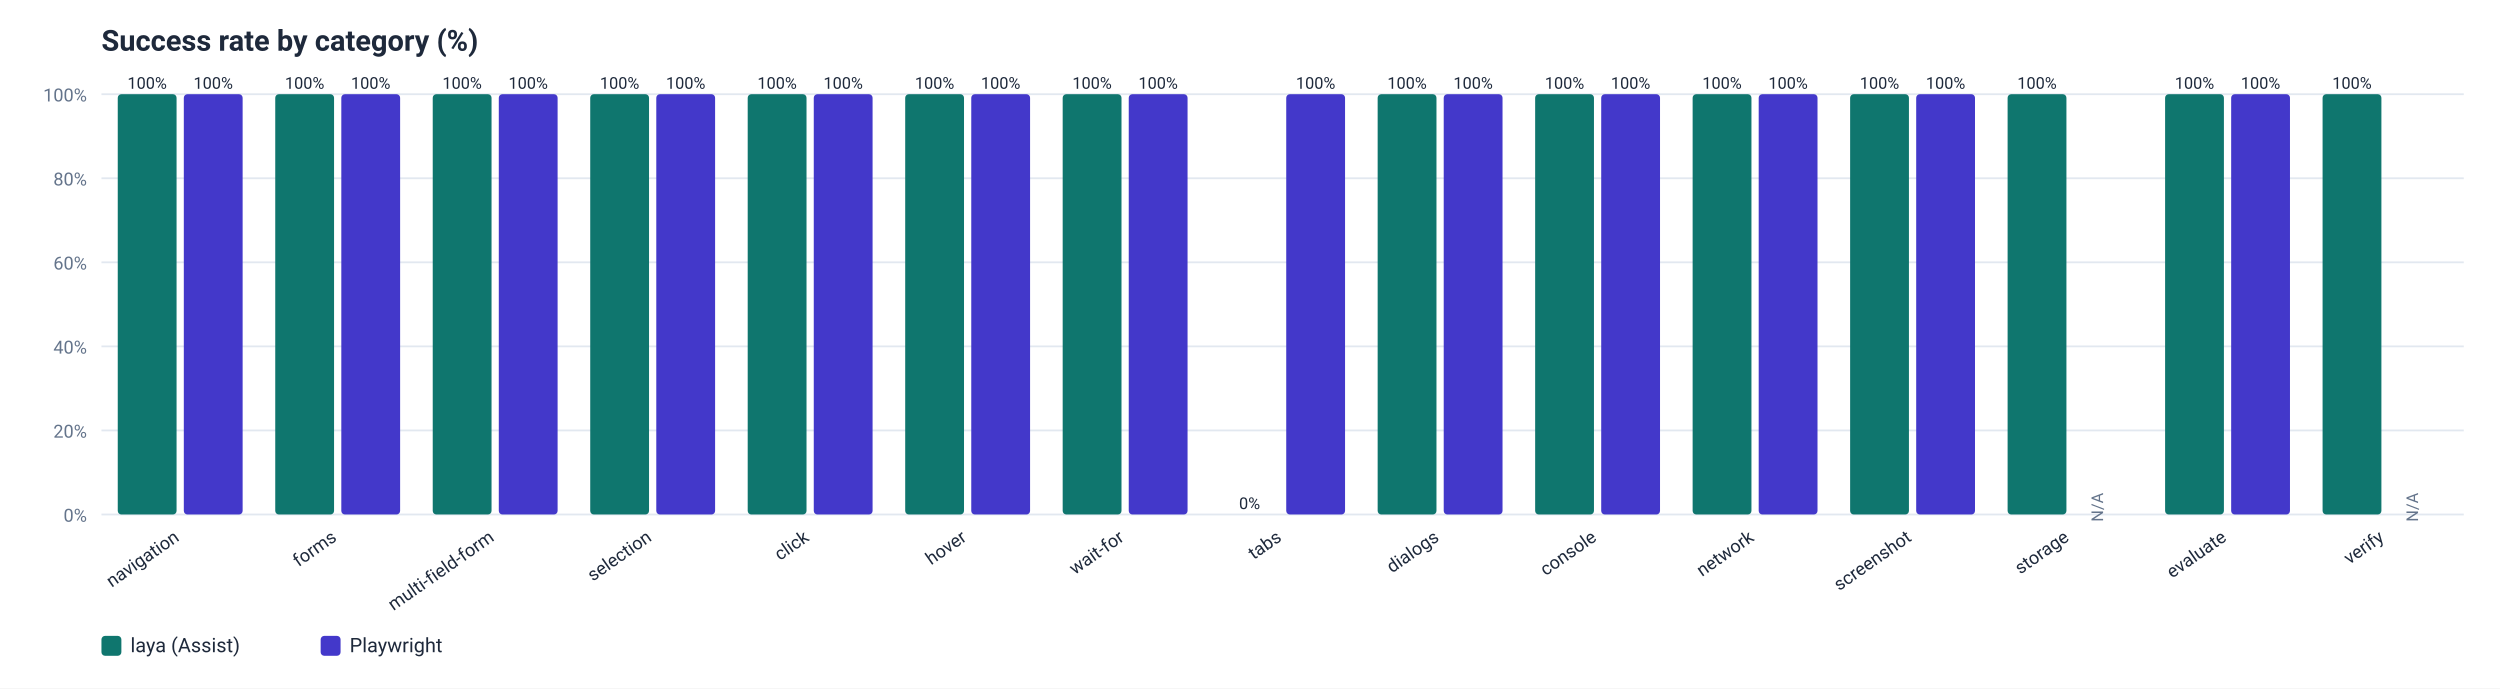
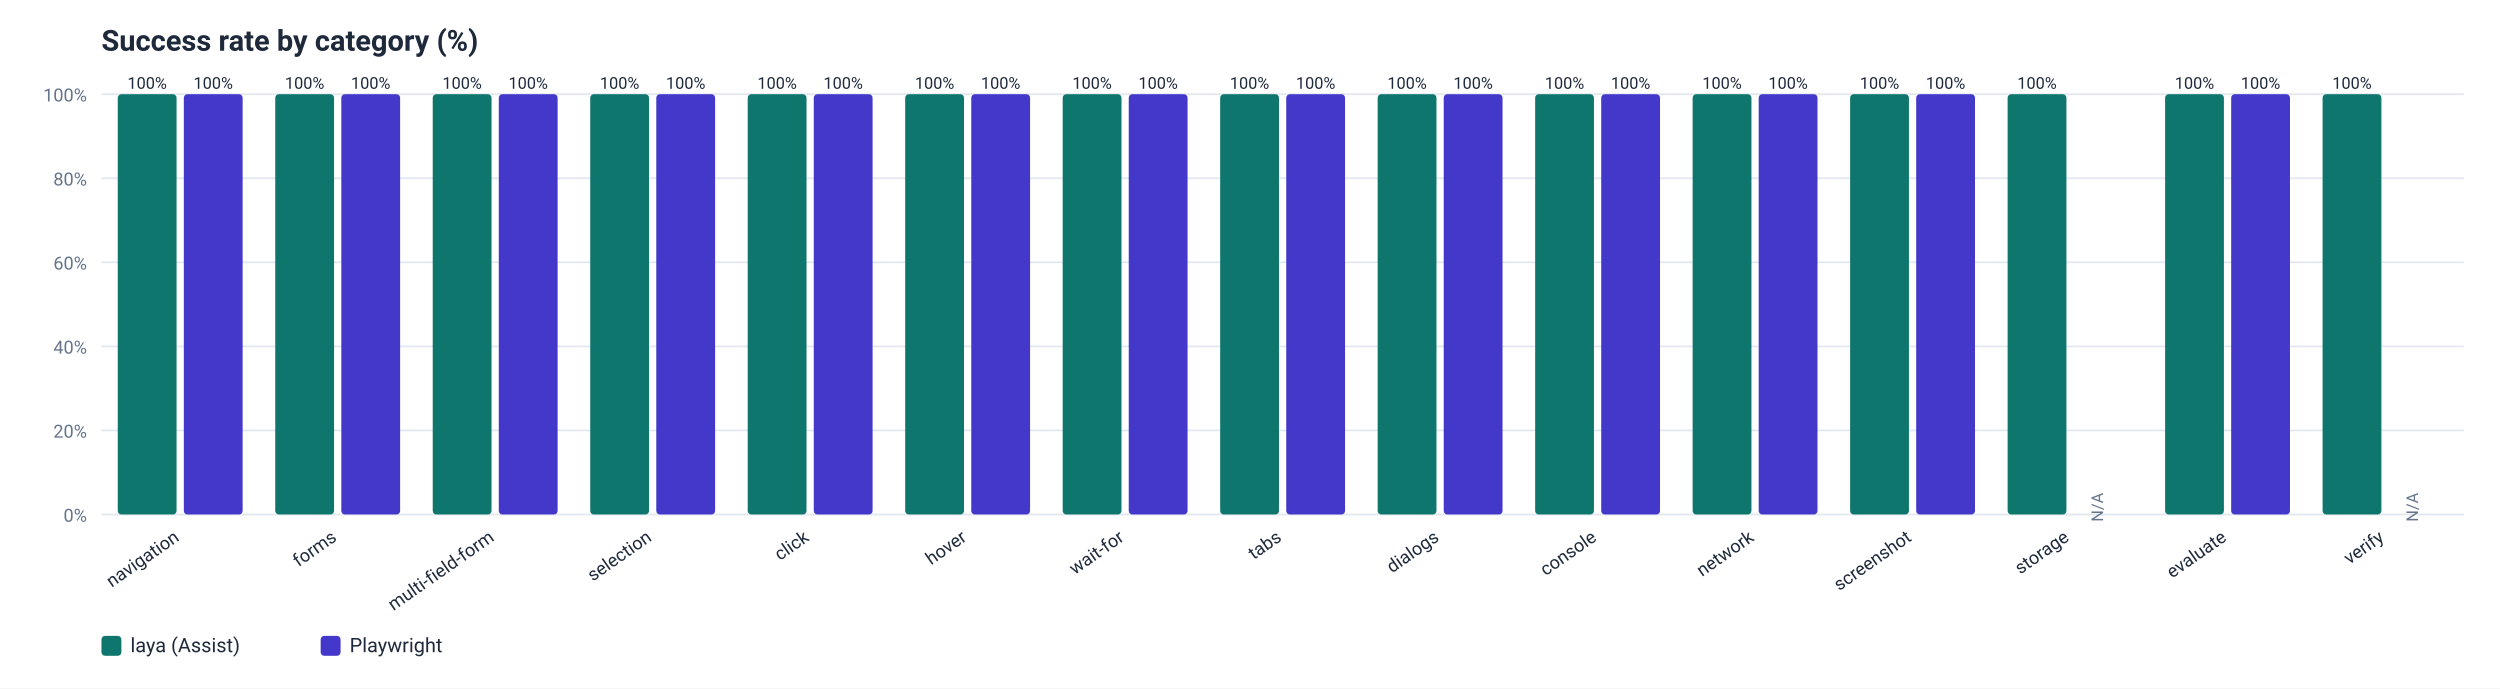
<svg xmlns="http://www.w3.org/2000/svg" width="1380" height="380" viewBox="0 0 1380 380" font-family="-apple-system,Segoe UI,Roboto,sans-serif">
  <rect width="1380" height="380" fill="#ffffff" />
  <text x="56" y="28" font-size="16" font-weight="700" fill="#1e293b">Success rate by category (%)</text>
  <line x1="56" y1="284" x2="1360" y2="284" stroke="#e2e8f0" stroke-width="1" />
  <text x="48" y="288" font-size="10" text-anchor="end" fill="#64748b">0%</text>
  <line x1="56" y1="237.6" x2="1360" y2="237.6" stroke="#e2e8f0" stroke-width="1" />
  <text x="48" y="241.6" font-size="10" text-anchor="end" fill="#64748b">20%</text>
  <line x1="56" y1="191.2" x2="1360" y2="191.2" stroke="#e2e8f0" stroke-width="1" />
  <text x="48" y="195.2" font-size="10" text-anchor="end" fill="#64748b">40%</text>
  <line x1="56" y1="144.8" x2="1360" y2="144.8" stroke="#e2e8f0" stroke-width="1" />
  <text x="48" y="148.8" font-size="10" text-anchor="end" fill="#64748b">60%</text>
  <line x1="56" y1="98.4" x2="1360" y2="98.4" stroke="#e2e8f0" stroke-width="1" />
  <text x="48" y="102.4" font-size="10" text-anchor="end" fill="#64748b">80%</text>
  <line x1="56" y1="52" x2="1360" y2="52" stroke="#e2e8f0" stroke-width="1" />
  <text x="48" y="56" font-size="10" text-anchor="end" fill="#64748b">100%</text>
  <rect x="65" y="52" width="32.467" height="232" fill="#0f766e" rx="2" />
  <text x="81.233" y="49" font-size="9" text-anchor="middle" fill="#1e293b">100%</text>
  <rect x="101.467" y="52" width="32.467" height="232" fill="#4338ca" rx="2" />
  <text x="117.7" y="49" font-size="9" text-anchor="middle" fill="#1e293b">100%</text>
  <text x="99.467" y="298" font-size="10" text-anchor="end" fill="#1e293b" transform="rotate(-35 99.46667 298)">navigation</text>
  <rect x="151.933" y="52" width="32.467" height="232" fill="#0f766e" rx="2" />
  <text x="168.167" y="49" font-size="9" text-anchor="middle" fill="#1e293b">100%</text>
  <rect x="188.4" y="52" width="32.467" height="232" fill="#4338ca" rx="2" />
  <text x="204.633" y="49" font-size="9" text-anchor="middle" fill="#1e293b">100%</text>
  <text x="186.4" y="298" font-size="10" text-anchor="end" fill="#1e293b" transform="rotate(-35 186.4 298)">forms</text>
  <rect x="238.867" y="52" width="32.467" height="232" fill="#0f766e" rx="2" />
  <text x="255.1" y="49" font-size="9" text-anchor="middle" fill="#1e293b">100%</text>
  <rect x="275.333" y="52" width="32.467" height="232" fill="#4338ca" rx="2" />
  <text x="291.567" y="49" font-size="9" text-anchor="middle" fill="#1e293b">100%</text>
  <text x="273.333" y="298" font-size="10" text-anchor="end" fill="#1e293b" transform="rotate(-35 273.3333 298)">multi-field-form</text>
  <rect x="325.8" y="52" width="32.467" height="232" fill="#0f766e" rx="2" />
  <text x="342.033" y="49" font-size="9" text-anchor="middle" fill="#1e293b">100%</text>
  <rect x="362.267" y="52" width="32.467" height="232" fill="#4338ca" rx="2" />
  <text x="378.5" y="49" font-size="9" text-anchor="middle" fill="#1e293b">100%</text>
  <text x="360.267" y="298" font-size="10" text-anchor="end" fill="#1e293b" transform="rotate(-35 360.2667 298)">selection</text>
  <rect x="412.733" y="52" width="32.467" height="232" fill="#0f766e" rx="2" />
  <text x="428.967" y="49" font-size="9" text-anchor="middle" fill="#1e293b">100%</text>
  <rect x="449.2" y="52" width="32.467" height="232" fill="#4338ca" rx="2" />
  <text x="465.433" y="49" font-size="9" text-anchor="middle" fill="#1e293b">100%</text>
  <text x="447.2" y="298" font-size="10" text-anchor="end" fill="#1e293b" transform="rotate(-35 447.2 298)">click</text>
  <rect x="499.667" y="52" width="32.467" height="232" fill="#0f766e" rx="2" />
  <text x="515.9" y="49" font-size="9" text-anchor="middle" fill="#1e293b">100%</text>
  <rect x="536.133" y="52" width="32.467" height="232" fill="#4338ca" rx="2" />
  <text x="552.367" y="49" font-size="9" text-anchor="middle" fill="#1e293b">100%</text>
  <text x="534.133" y="298" font-size="10" text-anchor="end" fill="#1e293b" transform="rotate(-35 534.1333 298)">hover</text>
  <rect x="586.6" y="52" width="32.467" height="232" fill="#0f766e" rx="2" />
  <text x="602.833" y="49" font-size="9" text-anchor="middle" fill="#1e293b">100%</text>
  <rect x="623.067" y="52" width="32.467" height="232" fill="#4338ca" rx="2" />
  <text x="639.3" y="49" font-size="9" text-anchor="middle" fill="#1e293b">100%</text>
  <text x="621.067" y="298" font-size="10" text-anchor="end" fill="#1e293b" transform="rotate(-35 621.0667 298)">wait-for</text>
-   <rect x="673.533" y="284" width="32.467" height="0" fill="#0f766e" rx="2" />
-   <text x="689.767" y="281" font-size="9" text-anchor="middle" fill="#1e293b">0%</text>
+   <rect x="673.533" y="52" width="32.467" height="232" fill="#0f766e" rx="2" />
+   <text x="689.767" y="49" font-size="9" text-anchor="middle" fill="#1e293b">100%</text>
  <rect x="710" y="52" width="32.467" height="232" fill="#4338ca" rx="2" />
  <text x="726.233" y="49" font-size="9" text-anchor="middle" fill="#1e293b">100%</text>
  <text x="708" y="298" font-size="10" text-anchor="end" fill="#1e293b" transform="rotate(-35 708 298)">tabs</text>
  <rect x="760.467" y="52" width="32.467" height="232" fill="#0f766e" rx="2" />
  <text x="776.7" y="49" font-size="9" text-anchor="middle" fill="#1e293b">100%</text>
  <rect x="796.933" y="52" width="32.467" height="232" fill="#4338ca" rx="2" />
  <text x="813.167" y="49" font-size="9" text-anchor="middle" fill="#1e293b">100%</text>
  <text x="794.933" y="298" font-size="10" text-anchor="end" fill="#1e293b" transform="rotate(-35 794.9333 298)">dialogs</text>
  <rect x="847.4" y="52" width="32.467" height="232" fill="#0f766e" rx="2" />
  <text x="863.633" y="49" font-size="9" text-anchor="middle" fill="#1e293b">100%</text>
  <rect x="883.867" y="52" width="32.467" height="232" fill="#4338ca" rx="2" />
  <text x="900.1" y="49" font-size="9" text-anchor="middle" fill="#1e293b">100%</text>
  <text x="881.867" y="298" font-size="10" text-anchor="end" fill="#1e293b" transform="rotate(-35 881.8667 298)">console</text>
  <rect x="934.333" y="52" width="32.467" height="232" fill="#0f766e" rx="2" />
  <text x="950.567" y="49" font-size="9" text-anchor="middle" fill="#1e293b">100%</text>
  <rect x="970.8" y="52" width="32.467" height="232" fill="#4338ca" rx="2" />
  <text x="987.033" y="49" font-size="9" text-anchor="middle" fill="#1e293b">100%</text>
  <text x="968.8" y="298" font-size="10" text-anchor="end" fill="#1e293b" transform="rotate(-35 968.8 298)">network</text>
  <rect x="1021.267" y="52" width="32.467" height="232" fill="#0f766e" rx="2" />
  <text x="1037.5" y="49" font-size="9" text-anchor="middle" fill="#1e293b">100%</text>
  <rect x="1057.733" y="52" width="32.467" height="232" fill="#4338ca" rx="2" />
  <text x="1073.967" y="49" font-size="9" text-anchor="middle" fill="#1e293b">100%</text>
  <text x="1055.733" y="298" font-size="10" text-anchor="end" fill="#1e293b" transform="rotate(-35 1055.733 298)">screenshot</text>
  <rect x="1108.2" y="52" width="32.467" height="232" fill="#0f766e" rx="2" />
  <text x="1124.433" y="49" font-size="9" text-anchor="middle" fill="#1e293b">100%</text>
  <text x="1160.9" y="280" font-size="9" text-anchor="middle" fill="#64748b" transform="rotate(-90 1160.9 280)">N/A</text>
  <text x="1142.667" y="298" font-size="10" text-anchor="end" fill="#1e293b" transform="rotate(-35 1142.667 298)">storage</text>
  <rect x="1195.133" y="52" width="32.467" height="232" fill="#0f766e" rx="2" />
  <text x="1211.367" y="49" font-size="9" text-anchor="middle" fill="#1e293b">100%</text>
  <rect x="1231.6" y="52" width="32.467" height="232" fill="#4338ca" rx="2" />
  <text x="1247.833" y="49" font-size="9" text-anchor="middle" fill="#1e293b">100%</text>
  <text x="1229.6" y="298" font-size="10" text-anchor="end" fill="#1e293b" transform="rotate(-35 1229.6 298)">evaluate</text>
  <rect x="1282.067" y="52" width="32.467" height="232" fill="#0f766e" rx="2" />
  <text x="1298.3" y="49" font-size="9" text-anchor="middle" fill="#1e293b">100%</text>
  <text x="1334.767" y="280" font-size="9" text-anchor="middle" fill="#64748b" transform="rotate(-90 1334.767 280)">N/A</text>
  <text x="1316.533" y="298" font-size="10" text-anchor="end" fill="#1e293b" transform="rotate(-35 1316.533 298)">verify</text>
  <rect x="56" y="351" width="11" height="11" fill="#0f766e" rx="2" />
  <text x="72" y="360" font-size="11" fill="#1e293b">laya (Assist)</text>
  <rect x="177" y="351" width="11" height="11" fill="#4338ca" rx="2" />
  <text x="193" y="360" font-size="11" fill="#1e293b">Playwright</text>
</svg>
